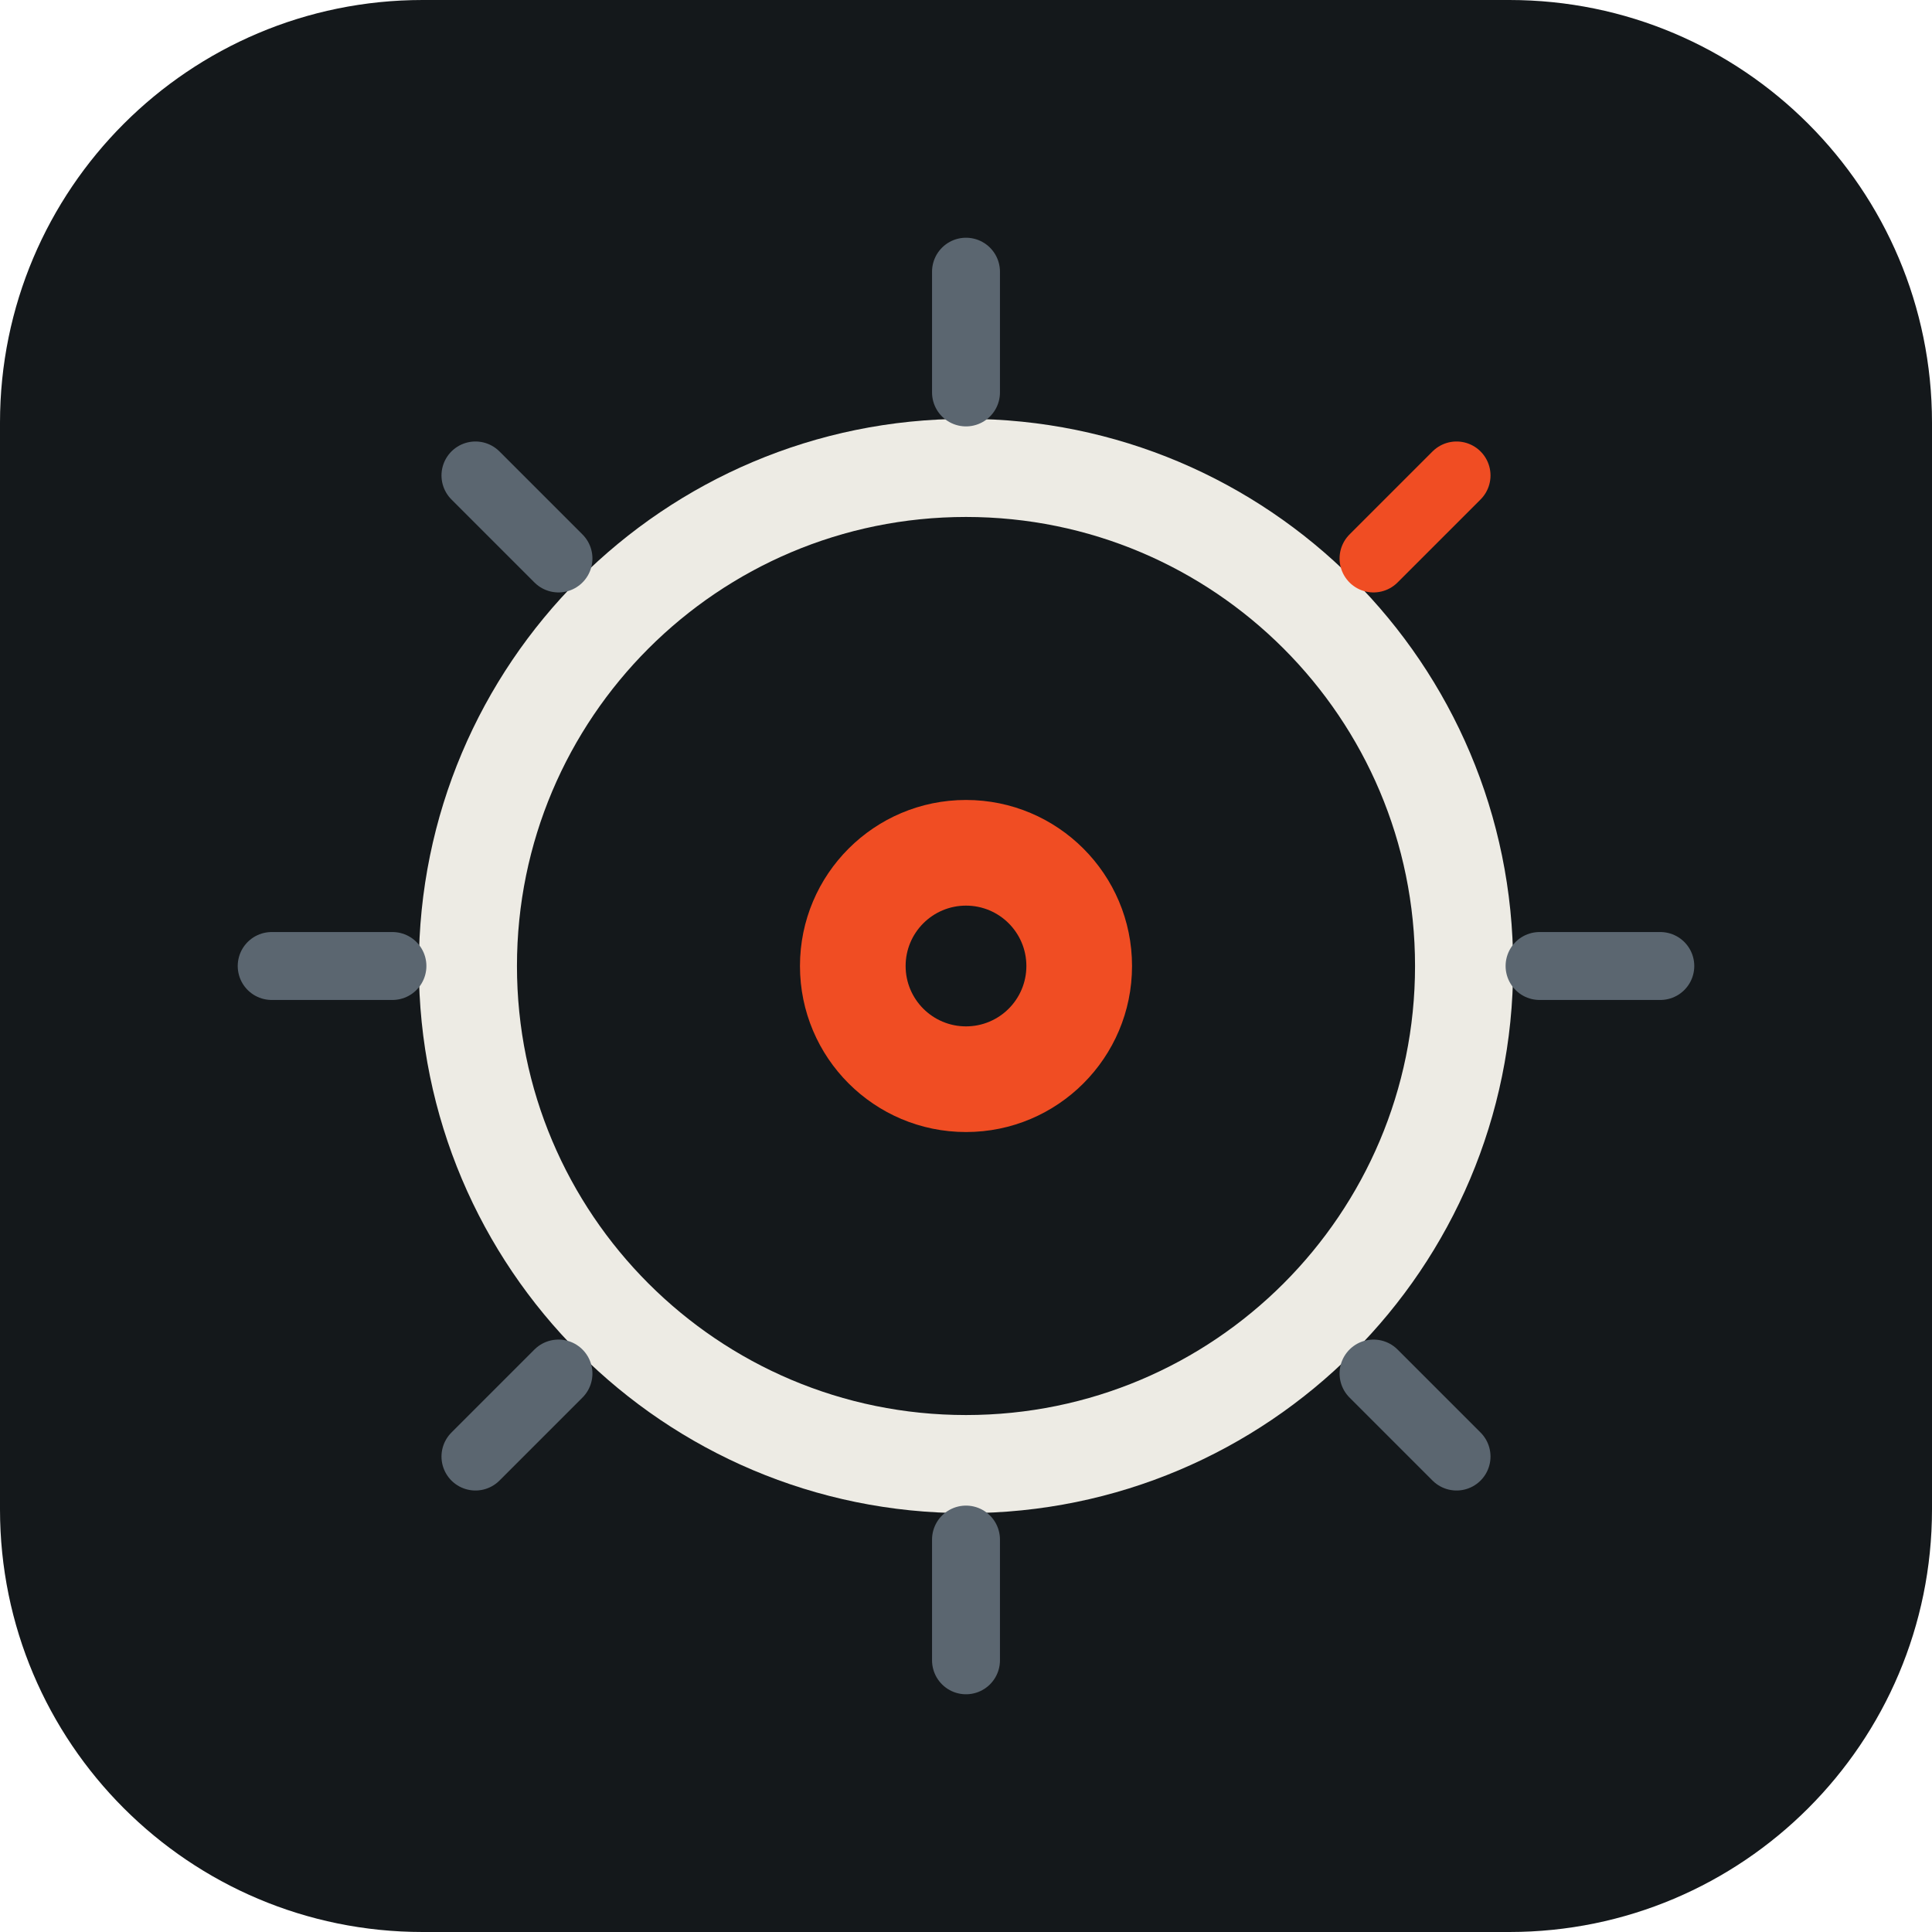
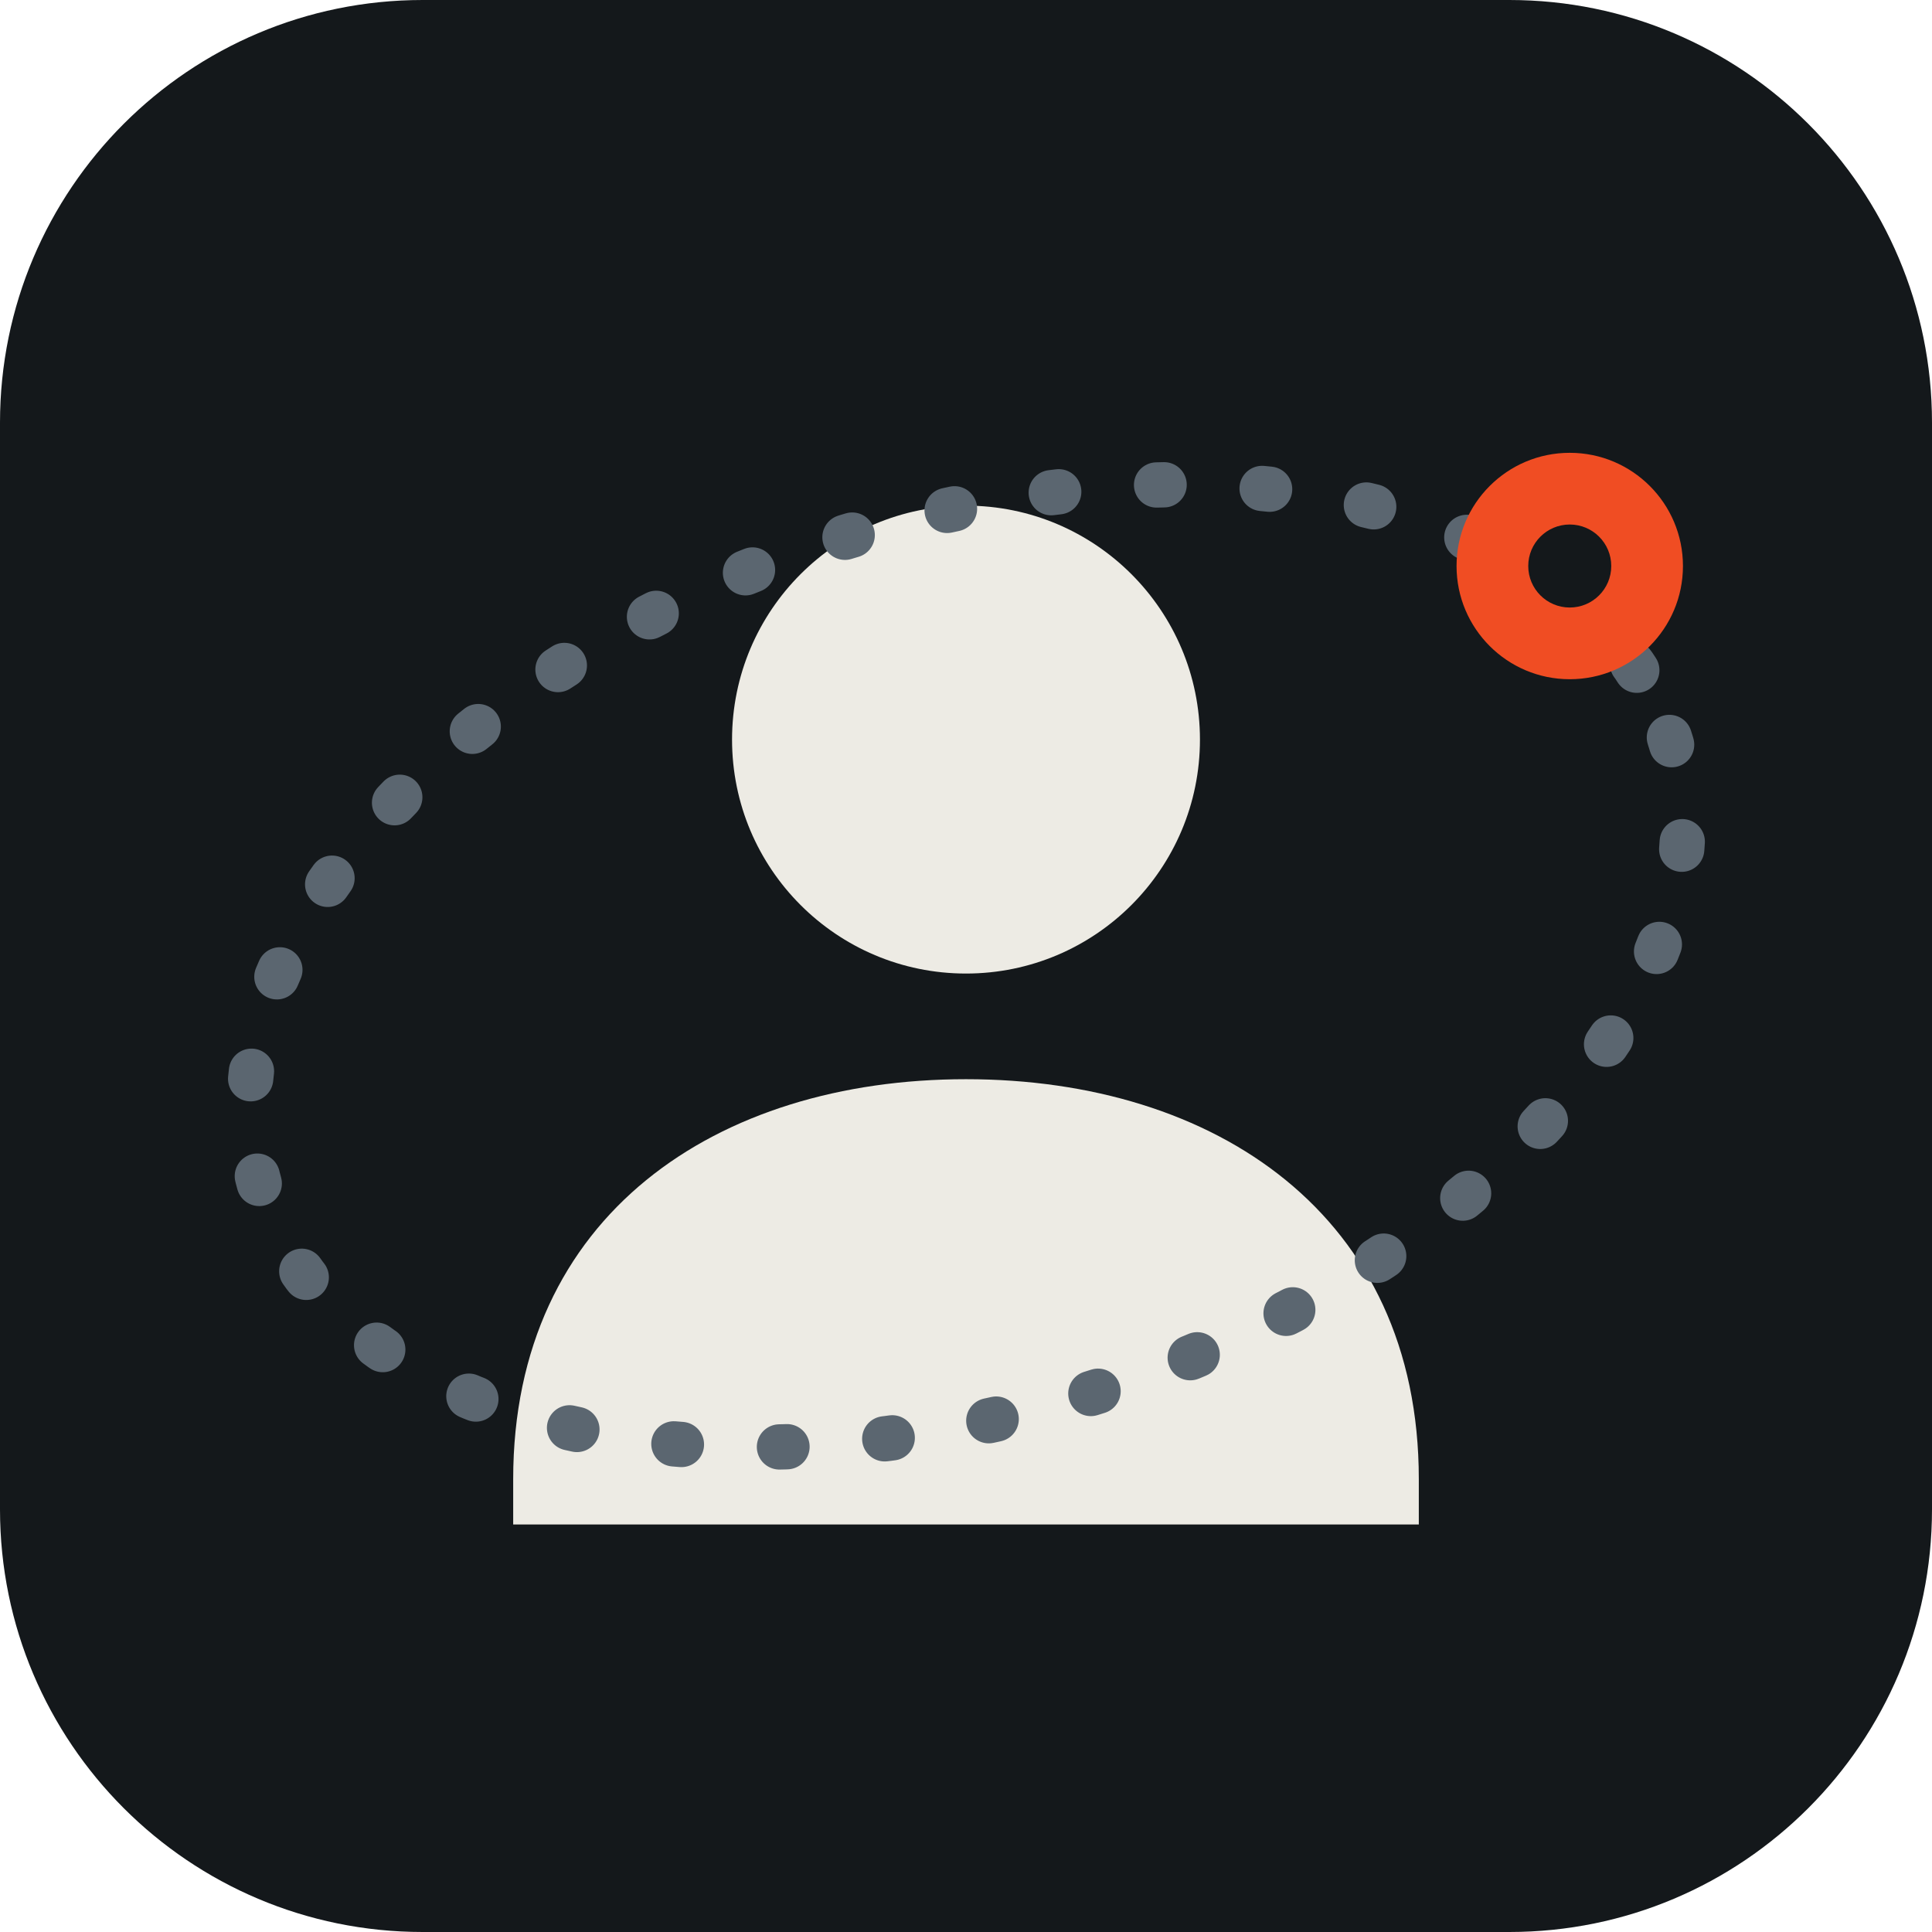
<svg xmlns="http://www.w3.org/2000/svg" viewBox="0 0 512 512" role="img" aria-label="Personal Agents">
  <rect width="512" height="512" rx="112" fill="#14181B" />
-   <circle cx="256" cy="256" r="132" fill="none" stroke="#EDEBE4" stroke-width="26" />
-   <g stroke="#5B6670" stroke-width="18" stroke-linecap="round">
-     <line x1="256" y1="72" x2="256" y2="104" />
-     <line x1="256" y1="408" x2="256" y2="440" />
-     <line x1="72" y1="256" x2="104" y2="256" />
-     <line x1="408" y1="256" x2="440" y2="256" />
-     <line x1="126" y1="126" x2="148" y2="148" />
-     <line x1="364" y1="364" x2="386" y2="386" />
-     <line x1="126" y1="386" x2="148" y2="364" />
-   </g>
-   <line x1="364" y1="148" x2="386" y2="126" stroke="#F04D23" stroke-width="18" stroke-linecap="round" />
-   <circle cx="256" cy="256" r="44" fill="#F04D23" />
-   <circle cx="256" cy="256" r="16" fill="#14181B" />
+   <circle cx="256" cy="196" r="62" fill="#EDEBE4" />
+   <path d="M136 392 C136 322 190 286 256 286 C322 286 376 322 376 392 L376 404 L136 404 Z" fill="#EDEBE4" />
+   <ellipse cx="256" cy="256" rx="196" ry="118" fill="none" stroke="#5B6670" stroke-width="12" stroke-dasharray="2 26" stroke-linecap="round" transform="rotate(-18 256 256)" />
+   <circle cx="416" cy="150" r="30" fill="#F04D23" />
+   <circle cx="416" cy="150" r="11" fill="#14181B" />
</svg>
